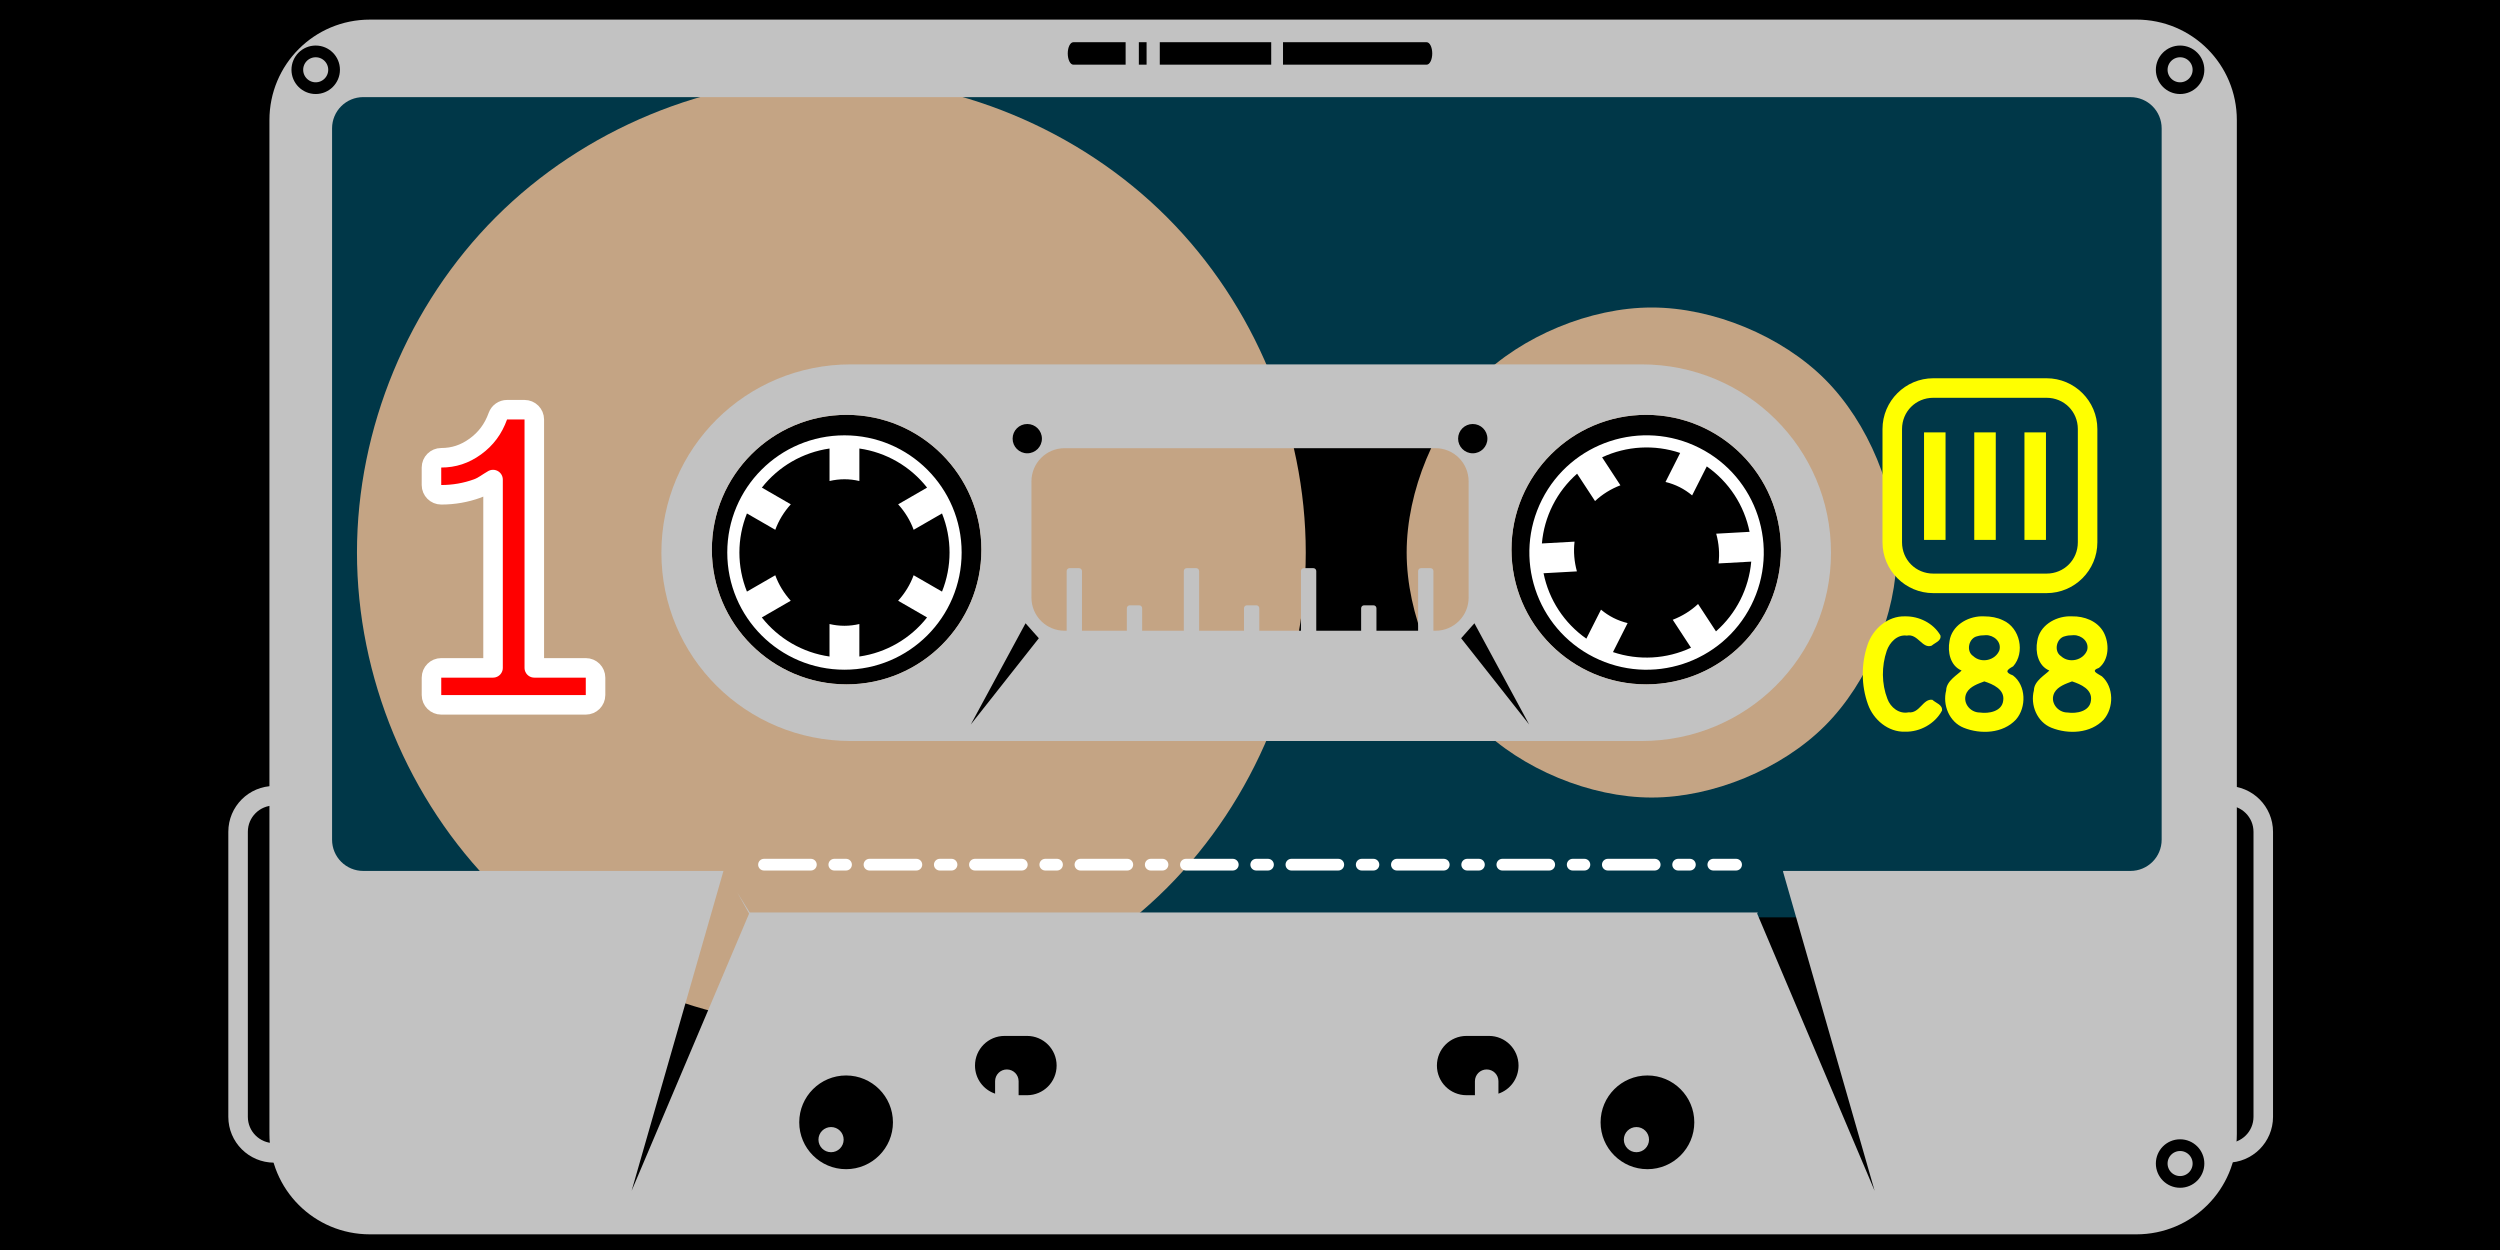
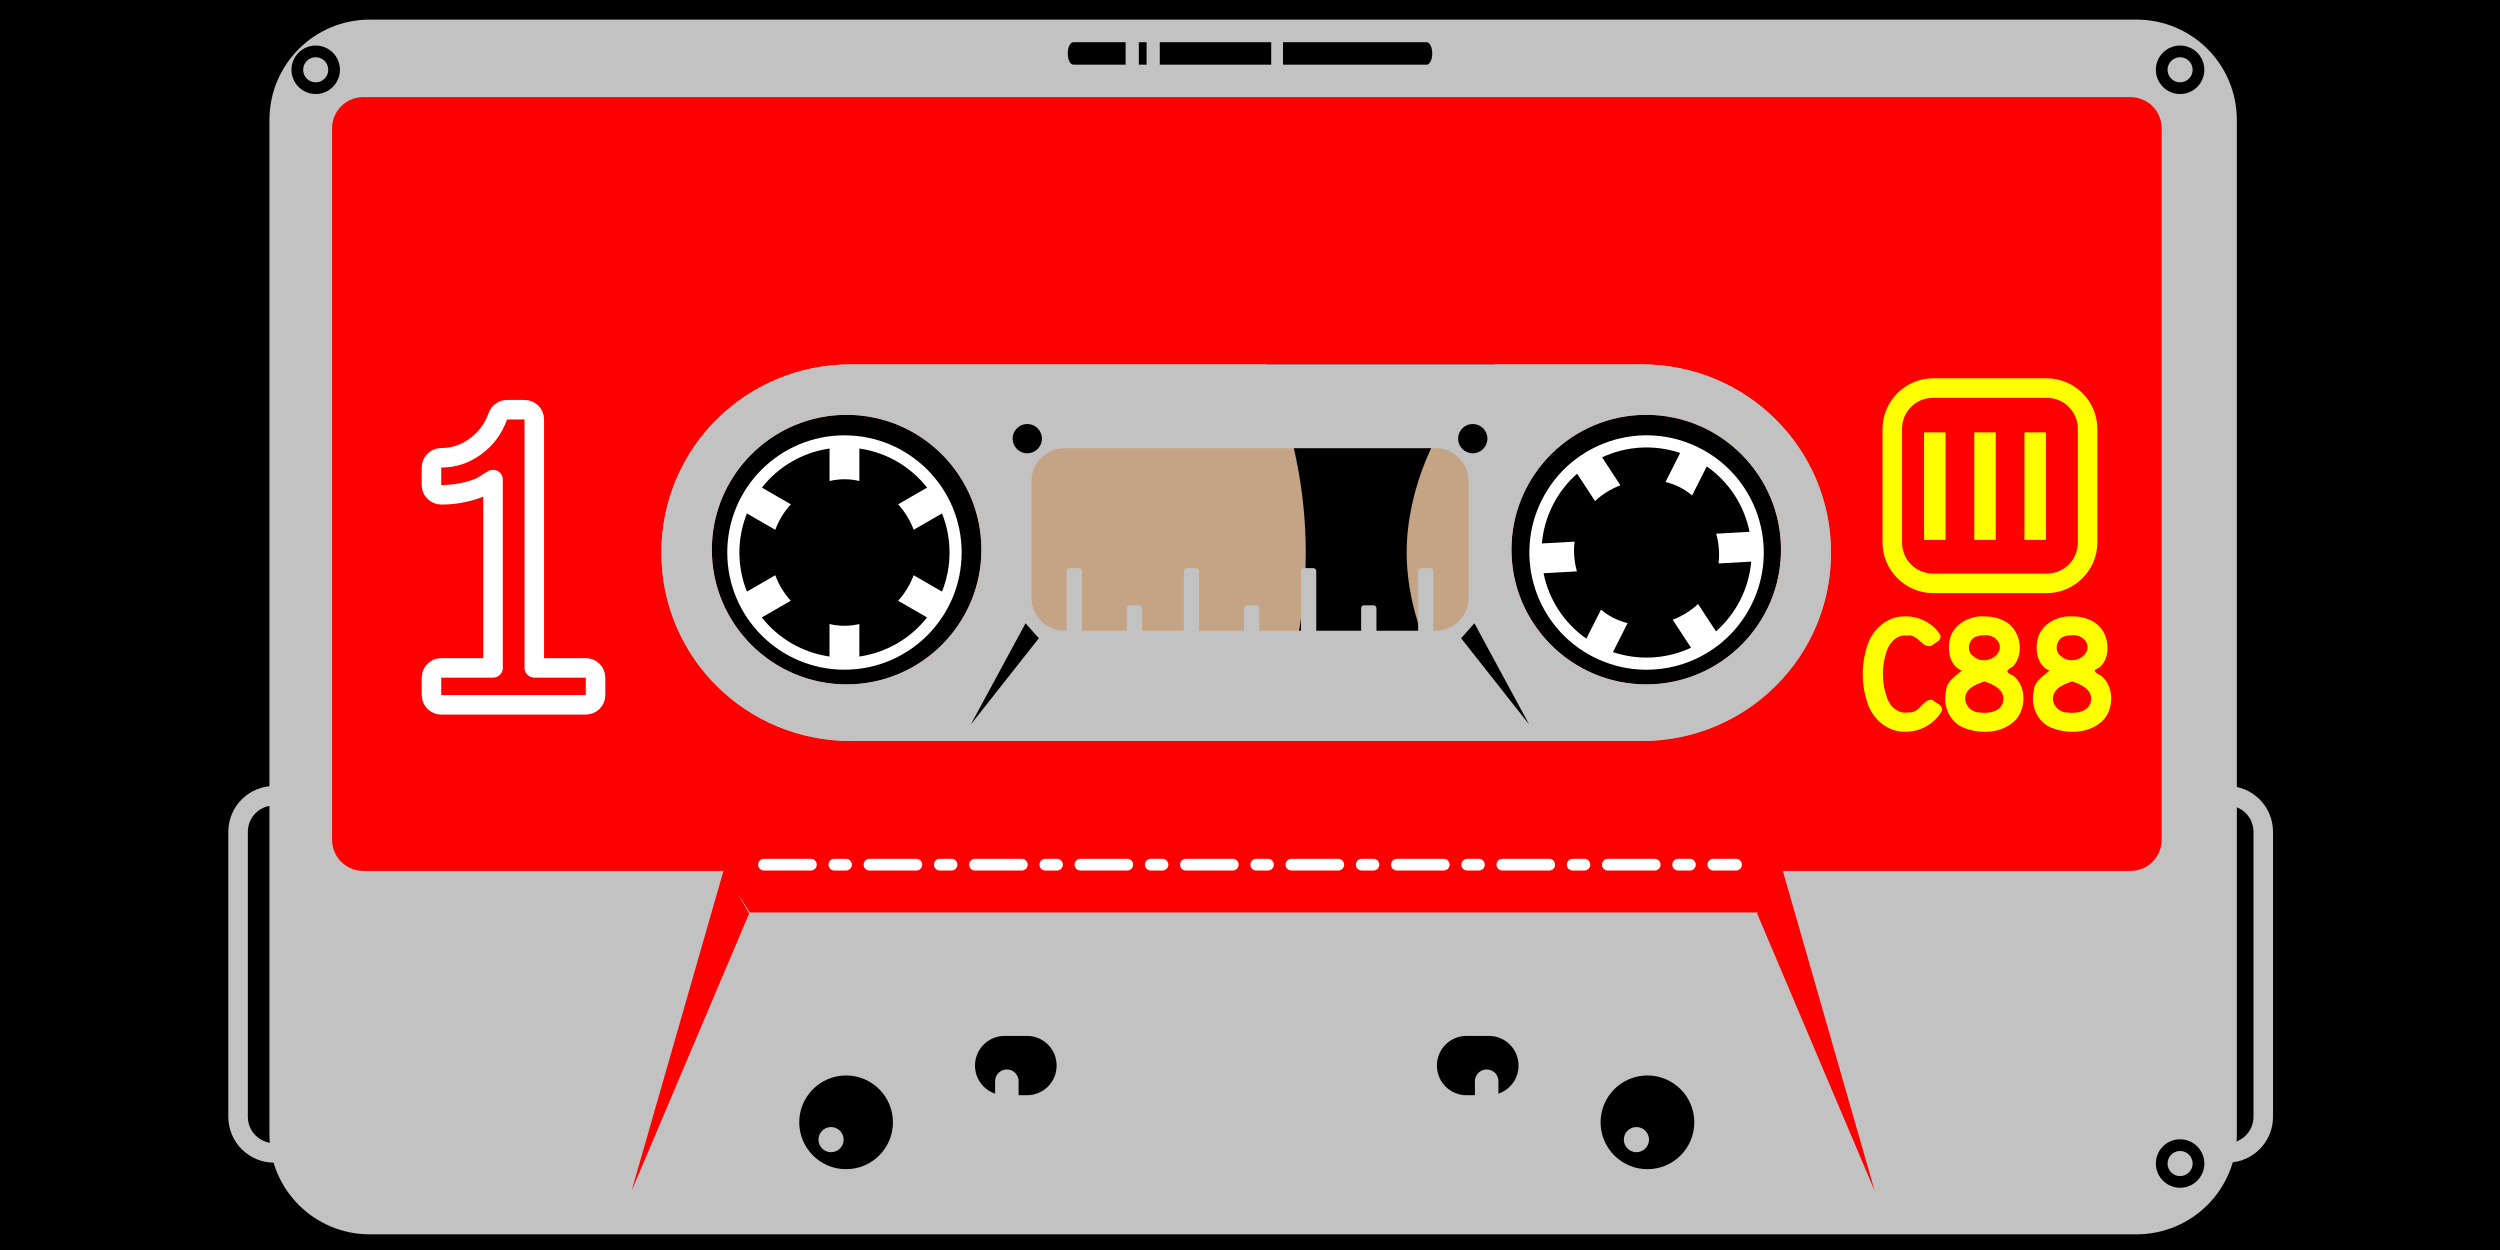
<svg xmlns="http://www.w3.org/2000/svg" version="1.1" id="svg1" width="128" height="64" viewBox="0 0 128 64">
  <defs id="defs1" />
  <rect style="fill:#000000;fill-opacity:1;stroke-width:0.753;stroke-linecap:square" id="rect1" width="128" height="64" x="-7.3292924e-08" y="0" />
  <rect style="fill:#003748;fill-opacity:1;stroke:none;stroke-linecap:square;stroke-opacity:1" id="rect2" width="94.401" height="42.318" x="16.509" y="4.65" />
  <rect style="fill:#000000;fill-opacity:1;stroke:none;stroke-linecap:square;stroke-opacity:1" id="rect3" width="27.204" height="13.951" x="49.991" y="20.694" />
  <path id="right-tape" transform="translate(84.25 28.049) scale({{scale-grow-progress}}) translate(-84.25 -28.049)" style="fill:#C4A484;fill-opacity:1" d="m 84.566,15.744 c -3.137,0 -6.655,1.458 -8.871,3.674 -2.216,2.216 -3.674,5.734 -3.674,8.871 0,3.137 1.458,6.655 3.674,8.871 2.216,2.216 5.734,3.674 8.871,3.674 3.137,0 6.655,-1.458 8.871,-3.674 2.216,-2.216 3.674,-5.734 3.674,-8.871 0,-3.137 -1.458,-6.655 -3.674,-8.871 -2.216,-2.216 -5.734,-3.674 -8.871,-3.674 z" />
  <path id="left-tape" transform="translate(43.333 28.049) scale({{scale-shrink-progress}}) translate(-43.333 -28.049)" style="fill:#C4A484;fill-opacity:1" d="m 42.566,4 c -6.359,0 -12.679,2.617 -17.176,7.113 -4.496,4.496 -7.113,10.817 -7.113,17.176 0,6.359 2.617,12.679 7.113,17.176 4.496,4.496 10.817,7.113 17.176,7.113 6.359,0 12.679,-2.617 17.176,-7.113 4.496,-4.496 7.113,-10.817 7.113,-17.176 0,-6.359 -2.617,-12.679 -7.113,-17.176 C 55.246,6.617 48.925,4 42.566,4 Z" />
+   <path id="MASK_HUBS" style="fill:#ff0000;fill-opacity:1;stroke-width:30.236;stroke-linecap:round;stroke-linejoin:round" d="M 16.162,4.617 V 61.764 H 110.828 V 4.617 Z M 43.562,18.656 h 40.486 c 5.374,0 9.699,4.299 9.699,9.641 0,5.341 -4.325,9.643 -9.699,9.643 H 43.562 c -5.374,0 -9.699,-4.301 -9.699,-9.643 0,-5.341 4.325,-9.641 9.699,-9.641 z m -0.215,2.584 c -3.805,0 -6.9,3.096 -6.9,6.9 0,3.805 3.096,6.9 6.9,6.9 3.805,0 6.9,-3.096 6.9,-6.9 0,-3.805 -3.096,-6.9 -6.9,-6.9 z m 40.939,0 c -3.805,0 -6.898,3.096 -6.898,6.9 0,3.805 3.094,6.9 6.898,6.9 3.805,0 6.9,-3.096 6.9,-6.9 0,-3.805 -3.096,-6.9 -6.9,-6.9 z" />
  <path id="path67" style="fill:#000000;fill-opacity:1;stroke:none;stroke-width:1;stroke-linecap:round;stroke-linejoin:round;stroke-miterlimit:0;stroke-dasharray:none;stroke-opacity:1" d="m 43.348,21.24 c -3.805,0 -6.9,3.096 -6.9,6.9 0,3.805 3.096,6.9 6.9,6.9 3.805,0 6.9,-3.096 6.9,-6.9 0,-3.805 -3.096,-6.9 -6.9,-6.9 z m 40.939,0 c -3.805,0 -6.898,3.096 -6.898,6.9 0,3.805 3.094,6.9 6.898,6.9 3.805,0 6.9,-3.096 6.9,-6.9 0,-3.805 -3.096,-6.9 -6.9,-6.9 z" />
  <path id="rect4" style="fill:#c2c2c2;fill-opacity:1;stroke-width:7.572;stroke-linecap:round;stroke-linejoin:round;stroke-miterlimit:0" d="m 18.938,1.004 c -2.849,0 -5.143,2.295 -5.143,5.145 V 58.055 c 0,2.849 2.293,5.143 5.143,5.143 h 90.445 c 2.849,0 5.143,-2.293 5.143,-5.143 V 6.148 c 0,-2.849 -2.293,-5.145 -5.143,-5.145 z m -0.336,3.969 h 90.475 c 0.886,0 1.6,0.713 1.6,1.6 V 42.992 c 0,0.886 -0.713,1.6 -1.6,1.6 H 91.305 l -0.016,0.027 4.693,16.352 -6.016,-14.195 0.031,-0.057 H 38.385 L 37.75,45.699 38.354,46.775 32.338,60.971 37.041,44.592 H 18.602 c -0.886,0 -1.6,-0.713 -1.6,-1.6 V 6.572 c 0,-0.886 0.713,-1.6 1.6,-1.6 z" />
  <rect style="fill:none;fill-opacity:1;stroke:#c2c2c2;stroke-width:1;stroke-linecap:round;stroke-linejoin:round;stroke-miterlimit:0;stroke-dasharray:none;stroke-opacity:1" id="rect5" width="3.689" height="18.286" x="12.19" y="40.742" ry="1.845" />
  <rect style="fill:none;fill-opacity:1;stroke:#c2c2c2;stroke-width:1;stroke-linecap:round;stroke-linejoin:round;stroke-miterlimit:0;stroke-dasharray:none;stroke-opacity:1" id="rect6" width="3.689" height="18.286" x="112.19" y="40.742" ry="1.845" />
  <path id="path9" style="fill:#000000;fill-opacity:1;stroke:none;stroke-width:1;stroke-linecap:round;stroke-linejoin:round;stroke-miterlimit:0;stroke-dasharray:none;stroke-opacity:1" d="m 51.436,53.039 c -0.84,10e-7 -1.516,0.677 -1.516,1.518 0,0.67 0.429,1.236 1.029,1.438 v -0.637 c 0,-0.333 0.269,-0.602 0.602,-0.602 0.333,0 0.602,0.269 0.602,0.602 v 0.717 h 0.43 c 0.84,0 1.516,-0.677 1.516,-1.518 0,-0.84 -0.675,-1.518 -1.516,-1.518 z m -8.115,2.025 a 2.4,2.4 0 0 0 -2.4,2.398 2.4,2.4 0 0 0 2.4,2.4 2.4,2.4 0 0 0 2.398,-2.4 2.4,2.4 0 0 0 -2.398,-2.398 z m -0.771,2.641 a 0.644,0.644 0 0 1 0.645,0.645 0.644,0.644 0 0 1 -0.645,0.643 0.644,0.644 0 0 1 -0.645,-0.643 0.644,0.644 0 0 1 0.645,-0.645 z" />
  <path id="path11" style="fill:#000000;fill-opacity:1;stroke:none;stroke-width:1;stroke-linecap:round;stroke-linejoin:round;stroke-miterlimit:0;stroke-dasharray:none;stroke-opacity:1" d="m 76.233,53.039 c 0.84,10e-7 1.516,0.677 1.516,1.518 0,0.67 -0.429,1.236 -1.029,1.438 v -0.637 c 0,-0.333 -0.269,-0.602 -0.602,-0.602 -0.333,0 -0.602,0.269 -0.602,0.602 v 0.717 h -0.43 c -0.84,0 -1.516,-0.677 -1.516,-1.518 0,-0.84 0.675,-1.518 1.516,-1.518 z m 8.115,2.025 c 1.325,-2.16e-4 2.4,1.073 2.4,2.398 2.15e-4,1.326 -1.075,2.401 -2.4,2.4 -1.325,-8.62e-4 -2.399,-1.075 -2.398,-2.4 8.62e-4,-1.324 1.074,-2.398 2.398,-2.398 z m -0.563,2.641 c -0.356,-2.78e-4 -0.645,0.288 -0.645,0.645 7.84e-4,0.355 0.289,0.643 0.645,0.643 0.355,2.78e-4 0.644,-0.287 0.645,-0.643 2.94e-4,-0.356 -0.288,-0.645 -0.645,-0.645 z" />
  <path id="path12" style="fill:#ff0000;fill-opacity:1;stroke:#ffffff;stroke-linecap:round;stroke-linejoin:round;stroke-miterlimit:0;stroke-opacity:1;enable-background:accumulate;stop-color:#000000" d="m 25.962,20.977 a 0.5,0.5 0 0 0 -0.471,0.33 c -0.236,0.656 -0.611,1.16 -1.152,1.553 -0.543,0.394 -1.108,0.578 -1.748,0.578 a 0.5,0.5 0 0 0 -0.5,0.5 v 0.895 a 0.5,0.5 0 0 0 0.5,0.5 c 0.639,0 1.258,-0.108 1.848,-0.322 0.296,-0.106 0.536,-0.305 0.805,-0.457 v 9.641 h -2.652 a 0.5,0.5 0 0 0 -0.5,0.5 v 0.893 a 0.5,0.5 0 0 0 0.5,0.5 h 7.4 a 0.5,0.5 0 0 0 0.5,-0.5 v -0.893 a 0.5,0.5 0 0 0 -0.5,-0.5 H 27.356 V 21.477 a 0.5,0.5 0 0 0 -0.5,-0.5 z" />
  <path id="path65" style="fill:#ffff00;fill-opacity:1" d="m 98.984,19.367 c -1.432,0 -2.6,1.168 -2.6,2.6 v 5.801 c 0,1.432 1.168,2.6 2.6,2.6 h 5.801 c 1.432,0 2.6,-1.168 2.6,-2.6 v -5.801 c 0,-1.432 -1.168,-2.6 -2.6,-2.6 z m 0,1 h 5.801 c 0.895,0 1.6,0.705 1.6,1.6 v 5.801 c 0,0.895 -0.705,1.6 -1.6,1.6 h -5.801 c -0.895,0 -1.6,-0.705 -1.6,-1.6 v -5.801 c 0,-0.895 0.705,-1.6 1.6,-1.6 z m 2.465,11.188 c -0.742,0.02 -1.514,0.485 -1.633,1.262 -0.11,0.559 0.037,1.273 0.617,1.514 -0.173,0.199 -0.784,0.524 -0.789,1.016 -0.195,0.748 0.16,1.621 0.898,1.914 0.863,0.347 2.007,0.298 2.674,-0.418 0.545,-0.621 0.528,-1.747 -0.154,-2.262 -0.424,-0.16 -0.331,-0.279 0.012,-0.465 0.625,-0.704 0.353,-1.974 -0.516,-2.355 -0.297,-0.147 -0.632,-0.203 -0.961,-0.203 -0.049,-0.003 -0.099,-0.003 -0.148,-0.002 z m 4.492,0 c -0.742,0.02 -1.514,0.485 -1.633,1.262 -0.11,0.559 0.037,1.273 0.617,1.514 -0.173,0.199 -0.784,0.524 -0.789,1.016 -0.195,0.748 0.16,1.621 0.898,1.914 0.863,0.347 2.009,0.296 2.676,-0.418 0.528,-0.606 0.523,-1.667 -0.09,-2.213 -0.25,-0.162 -0.595,-0.28 -0.152,-0.436 0.533,-0.426 0.538,-1.271 0.232,-1.834 -0.318,-0.566 -0.988,-0.816 -1.611,-0.803 -0.049,-0.003 -0.099,-0.003 -0.148,-0.002 z m -8.398,0.002 c -0.888,-0.029 -1.655,0.646 -1.926,1.461 -0.329,0.976 -0.328,2.077 0.023,3.047 0.281,0.79 1.039,1.427 1.902,1.398 0.763,0.017 1.527,-0.404 1.889,-1.08 0.041,-0.298 -0.315,-0.386 -0.494,-0.553 -0.479,-0.073 -0.652,0.711 -1.217,0.641 -0.484,0.1 -0.924,-0.249 -1.084,-0.688 -0.302,-0.777 -0.303,-1.677 -0.035,-2.463 0.15,-0.429 0.535,-0.845 1.029,-0.777 0.562,-0.12 0.796,0.697 1.273,0.514 0.17,-0.153 0.506,-0.24 0.447,-0.525 -0.362,-0.626 -1.094,-0.987 -1.809,-0.975 z m 4.137,0.963 c 0.406,-0.005 0.808,0.339 0.689,0.773 -0.199,0.518 -0.924,0.687 -1.338,0.301 -0.385,-0.248 -0.236,-0.936 0.215,-1.021 0.113,-0.035 0.233,-0.047 0.352,-0.047 0.027,-0.004 0.055,-0.006 0.082,-0.006 z m 4.492,0 c 0.406,-0.005 0.808,0.339 0.689,0.773 -0.199,0.518 -0.924,0.687 -1.338,0.301 -0.385,-0.248 -0.236,-0.936 0.215,-1.021 0.113,-0.035 0.233,-0.047 0.352,-0.047 0.027,-0.004 0.055,-0.006 0.082,-0.006 z m -4.576,2.367 c 0.449,0.146 1.06,0.412 0.967,0.992 -0.067,0.549 -0.739,0.669 -1.195,0.602 -0.518,0.003 -0.93,-0.543 -0.67,-1.025 0.183,-0.318 0.575,-0.446 0.898,-0.568 z m 4.492,0 c 0.449,0.146 1.06,0.412 0.967,0.992 -0.067,0.549 -0.739,0.669 -1.195,0.602 -0.518,0.003 -0.93,-0.543 -0.67,-1.025 0.183,-0.318 0.575,-0.446 0.898,-0.568 z" />
-   <path id="rect16" style="fill:#c2c2c2;fill-opacity:1" d="m 43.562,18.656 c -5.374,0 -9.699,4.299 -9.699,9.641 0,5.341 4.325,9.643 9.699,9.643 h 40.486 c 5.374,0 9.699,-4.301 9.699,-9.643 0,-5.341 -4.325,-9.641 -9.699,-9.641 z m -0.215,2.584 c 3.805,0 6.9,3.096 6.9,6.9 0,3.805 -3.096,6.9 -6.9,6.9 -3.805,0 -6.9,-3.096 -6.9,-6.9 0,-3.805 3.096,-6.9 6.9,-6.9 z m 40.939,0 c 3.805,0 6.9,3.096 6.9,6.9 0,3.805 -3.096,6.9 -6.9,6.9 -3.805,0 -6.898,-3.096 -6.898,-6.9 0,-3.805 3.094,-6.9 6.898,-6.9 z m -29.783,1.707 h 18.992 c 0.942,0 1.699,0.759 1.699,1.701 v 5.947 c 0,0.942 -0.757,1.699 -1.699,1.699 h -0.104 v -3.055 a 0.15,0.15 0 0 0 -0.15,-0.15 h -0.484 a 0.15,0.15 0 0 0 -0.15,0.15 v 3.055 h -2.133 v -1.152 a 0.15,0.15 0 0 0 -0.15,-0.15 h -0.484 a 0.15,0.15 0 0 0 -0.15,0.15 v 1.152 h -2.297 v -3.055 a 0.15,0.15 0 0 0 -0.15,-0.15 h -0.484 a 0.15,0.15 0 0 0 -0.15,0.15 v 3.055 h -2.133 v -1.152 a 0.15,0.15 0 0 0 -0.15,-0.15 h -0.484 a 0.15,0.15 0 0 0 -0.15,0.15 v 1.152 h -2.297 v -3.055 a 0.15,0.15 0 0 0 -0.15,-0.15 h -0.484 a 0.15,0.15 0 0 0 -0.15,0.15 v 3.055 h -2.133 v -1.152 a 0.15,0.15 0 0 0 -0.15,-0.15 h -0.484 a 0.15,0.15 0 0 0 -0.15,0.15 v 1.152 h -2.297 v -3.055 a 0.15,0.15 0 0 0 -0.15,-0.15 h -0.484 a 0.15,0.15 0 0 0 -0.15,0.15 v 3.055 h -0.104 c -0.942,0 -1.699,-0.757 -1.699,-1.699 v -5.947 c 0,-0.942 0.757,-1.701 1.699,-1.701 z" />
+   <path id="HUBS" style="fill:#c2c2c2;fill-opacity:1" d="m 43.562,18.656 c -5.374,0 -9.699,4.299 -9.699,9.641 0,5.341 4.325,9.643 9.699,9.643 h 40.486 c 5.374,0 9.699,-4.301 9.699,-9.643 0,-5.341 -4.325,-9.641 -9.699,-9.641 z m -0.215,2.584 c 3.805,0 6.9,3.096 6.9,6.9 0,3.805 -3.096,6.9 -6.9,6.9 -3.805,0 -6.9,-3.096 -6.9,-6.9 0,-3.805 3.096,-6.9 6.9,-6.9 z m 40.939,0 c 3.805,0 6.9,3.096 6.9,6.9 0,3.805 -3.096,6.9 -6.9,6.9 -3.805,0 -6.898,-3.096 -6.898,-6.9 0,-3.805 3.094,-6.9 6.898,-6.9 z m -29.783,1.707 h 18.992 c 0.942,0 1.699,0.759 1.699,1.701 v 5.947 c 0,0.942 -0.757,1.699 -1.699,1.699 h -0.104 v -3.055 a 0.15,0.15 0 0 0 -0.15,-0.15 h -0.484 a 0.15,0.15 0 0 0 -0.15,0.15 v 3.055 h -2.133 v -1.152 a 0.15,0.15 0 0 0 -0.15,-0.15 h -0.484 a 0.15,0.15 0 0 0 -0.15,0.15 v 1.152 h -2.297 v -3.055 a 0.15,0.15 0 0 0 -0.15,-0.15 h -0.484 a 0.15,0.15 0 0 0 -0.15,0.15 v 3.055 h -2.133 v -1.152 a 0.15,0.15 0 0 0 -0.15,-0.15 h -0.484 a 0.15,0.15 0 0 0 -0.15,0.15 v 1.152 h -2.297 v -3.055 a 0.15,0.15 0 0 0 -0.15,-0.15 h -0.484 a 0.15,0.15 0 0 0 -0.15,0.15 v 3.055 h -2.133 v -1.152 a 0.15,0.15 0 0 0 -0.15,-0.15 h -0.484 a 0.15,0.15 0 0 0 -0.15,0.15 v 1.152 h -2.297 v -3.055 a 0.15,0.15 0 0 0 -0.15,-0.15 h -0.484 a 0.15,0.15 0 0 0 -0.15,0.15 v 3.055 h -0.104 c -0.942,0 -1.699,-0.757 -1.699,-1.699 v -5.947 c 0,-0.942 0.757,-1.701 1.699,-1.701 z" />
  <circle style="fill:none;fill-opacity:1;stroke:#000000;stroke-width:0.6;stroke-linecap:round;stroke-linejoin:round;stroke-miterlimit:0;stroke-dasharray:none;stroke-opacity:1" id="path17" cx="111.621" cy="59.573" r="0.941" />
  <circle style="fill:none;fill-opacity:1;stroke:#000000;stroke-width:0.6;stroke-linecap:round;stroke-linejoin:round;stroke-miterlimit:0;stroke-dasharray:none;stroke-opacity:1" id="circle17" cx="111.621" cy="3.573" r="0.941" />
  <circle style="fill:none;fill-opacity:1;stroke:#000000;stroke-width:0.6;stroke-linecap:round;stroke-linejoin:round;stroke-miterlimit:0;stroke-dasharray:none;stroke-opacity:1" id="circle18" cx="16.164" cy="3.573" r="0.941" />
  <path id="path19" style="baseline-shift:baseline;display:inline;overflow:visible;opacity:1;vector-effect:none;stroke-width:1.346;stroke-linecap:round;stroke-linejoin:round;stroke-miterlimit:0;enable-background:accumulate;stop-color:#000000;stop-opacity:1" d="m 54.954,2.162 c -0.156,-8.298e-4 -0.285,0.255 -0.285,0.573 -4.1e-4,0.319 0.128,0.577 0.285,0.576 h 2.678 V 2.162 Z m 3.355,0 v 1.149 h 0.396 V 2.162 Z m 1.072,0 v 1.149 h 5.705 V 2.162 Z m 6.309,0 v 1.149 h 7.355 C 73.203,3.312 73.331,3.053 73.331,2.734 73.33,2.417 73.202,2.161 73.046,2.162 Z" />
  <path style="baseline-shift:baseline;display:inline;overflow:visible;opacity:1;vector-effect:none;fill:#ffffff;stroke-linecap:round;stroke-linejoin:round;stroke-miterlimit:0;stroke-dasharray:2.4, 1.2, 0.6, 1.2;enable-background:accumulate;stop-color:#000000;stop-opacity:1" d="m 39.116,43.971 a 0.3,0.3 0 0 0 -0.299,0.301 0.3,0.3 0 0 0 0.299,0.299 h 2.4 a 0.3,0.3 0 0 0 0.301,-0.299 0.3,0.3 0 0 0 -0.301,-0.301 z m 3.602,0 a 0.3,0.3 0 0 0 -0.301,0.301 0.3,0.3 0 0 0 0.301,0.299 h 0.6 a 0.3,0.3 0 0 0 0.299,-0.299 0.3,0.3 0 0 0 -0.299,-0.301 z m 1.799,0 a 0.3,0.3 0 0 0 -0.299,0.301 0.3,0.3 0 0 0 0.299,0.299 h 2.4 a 0.3,0.3 0 0 0 0.301,-0.299 0.3,0.3 0 0 0 -0.301,-0.301 z m 3.6,0 a 0.3,0.3 0 0 0 -0.299,0.301 0.3,0.3 0 0 0 0.299,0.299 h 0.602 a 0.3,0.3 0 0 0 0.299,-0.299 0.3,0.3 0 0 0 -0.299,-0.301 z m 1.801,0 a 0.3,0.3 0 0 0 -0.301,0.301 0.3,0.3 0 0 0 0.301,0.299 h 2.4 a 0.3,0.3 0 0 0 0.299,-0.299 0.3,0.3 0 0 0 -0.299,-0.301 z m 3.6,0 a 0.3,0.3 0 0 0 -0.299,0.301 0.3,0.3 0 0 0 0.299,0.299 h 0.6 a 0.3,0.3 0 0 0 0.301,-0.299 0.3,0.3 0 0 0 -0.301,-0.301 z m 1.801,0 a 0.3,0.3 0 0 0 -0.301,0.301 0.3,0.3 0 0 0 0.301,0.299 h 2.4 a 0.3,0.3 0 0 0 0.299,-0.299 0.3,0.3 0 0 0 -0.299,-0.301 z m 3.6,0 a 0.3,0.3 0 0 0 -0.301,0.301 0.3,0.3 0 0 0 0.301,0.299 h 0.6 a 0.3,0.3 0 0 0 0.301,-0.299 0.3,0.3 0 0 0 -0.301,-0.301 z m 1.801,0 a 0.3,0.3 0 0 0 -0.301,0.301 0.3,0.3 0 0 0 0.301,0.299 h 2.398 a 0.3,0.3 0 0 0 0.301,-0.299 0.3,0.3 0 0 0 -0.301,-0.301 z m 3.6,0 a 0.3,0.3 0 0 0 -0.301,0.301 0.3,0.3 0 0 0 0.301,0.299 h 0.6 a 0.3,0.3 0 0 0 0.301,-0.299 0.3,0.3 0 0 0 -0.301,-0.301 z m 1.799,0 a 0.3,0.3 0 0 0 -0.299,0.301 0.3,0.3 0 0 0 0.299,0.299 h 2.4 a 0.3,0.3 0 0 0 0.301,-0.299 0.3,0.3 0 0 0 -0.301,-0.301 z m 3.602,0 a 0.3,0.3 0 0 0 -0.301,0.301 0.3,0.3 0 0 0 0.301,0.299 h 0.6 a 0.3,0.3 0 0 0 0.299,-0.299 0.3,0.3 0 0 0 -0.299,-0.301 z m 1.799,0 a 0.3,0.3 0 0 0 -0.299,0.301 0.3,0.3 0 0 0 0.299,0.299 h 2.4 a 0.3,0.3 0 0 0 0.301,-0.299 0.3,0.3 0 0 0 -0.301,-0.301 z m 3.6,0 a 0.3,0.3 0 0 0 -0.299,0.301 0.3,0.3 0 0 0 0.299,0.299 h 0.602 a 0.3,0.3 0 0 0 0.299,-0.299 0.3,0.3 0 0 0 -0.299,-0.301 z m 1.801,0 a 0.3,0.3 0 0 0 -0.301,0.301 0.3,0.3 0 0 0 0.301,0.299 h 2.4 a 0.3,0.3 0 0 0 0.299,-0.299 0.3,0.3 0 0 0 -0.299,-0.301 z m 3.6,0 a 0.3,0.3 0 0 0 -0.299,0.301 0.3,0.3 0 0 0 0.299,0.299 h 0.6 a 0.3,0.3 0 0 0 0.301,-0.299 0.3,0.3 0 0 0 -0.301,-0.301 z m 1.801,0 a 0.3,0.3 0 0 0 -0.301,0.301 0.3,0.3 0 0 0 0.301,0.299 h 2.4 a 0.3,0.3 0 0 0 0.299,-0.299 0.3,0.3 0 0 0 -0.299,-0.301 z m 3.6,0 a 0.3,0.3 0 0 0 -0.301,0.301 0.3,0.3 0 0 0 0.301,0.299 h 0.6 a 0.3,0.3 0 0 0 0.301,-0.299 0.3,0.3 0 0 0 -0.301,-0.301 z m 1.801,0 a 0.3,0.3 0 0 0 -0.301,0.301 0.3,0.3 0 0 0 0.301,0.299 h 1.164 a 0.3,0.3 0 0 0 0.301,-0.299 0.3,0.3 0 0 0 -0.301,-0.301 z" id="path20" />
  <path id="path31" style="fill:#000000;fill-opacity:1" d="m 52.596,21.709 a 0.75,0.75 0 0 0 -0.75,0.75 0.75,0.75 0 0 0 0.75,0.75 0.75,0.75 0 0 0 0.75,-0.75 0.75,0.75 0 0 0 -0.75,-0.75 z m 22.809,0 a 0.75,0.75 0 0 0 -0.75,0.75 0.75,0.75 0 0 0 0.75,0.75 0.75,0.75 0 0 0 0.75,-0.75 0.75,0.75 0 0 0 -0.75,-0.75 z M 52.508,31.912 49.703,37.096 53.188,32.678 Z m 22.982,0 -0.68,0.766 3.484,4.418 z" />
  <path id="animate-rotate-time-01" class="Hub" transform="rotate({{anticlockwise-seconds-angle}} 43.333 28.049)" style="fill:#ffffff;fill-opacity:1" d="m 43.236,22.289 a 6,6 0 0 0 -6,6 6,6 0 0 0 6,6 6,6 0 0 0 6,-6 6,6 0 0 0 -6,-6 z m -0.764,0.675 v 1.664 c 0.249,-0.058 0.505,-0.09 0.764,-0.09 0.259,0 0.515,0.031 0.764,0.09 v -1.664 a 5.379,5.379 0 0 1 3.466,2.002 l -1.481,0.855 c 0.346,0.381 0.62,0.826 0.794,1.305 l 1.452,-0.837 a 5.379,5.379 0 0 1 0.386,2 5.379,5.379 0 0 1 -0.386,2.001 L 46.778,29.452 c -0.174,0.48 -0.448,0.925 -0.794,1.306 l 1.481,0.855 a 5.379,5.379 0 0 1 -3.466,2.001 v -1.664 c -0.249,0.058 -0.505,0.09 -0.764,0.09 -0.259,0 -0.515,-0.031 -0.764,-0.09 v 1.664 a 5.379,5.379 0 0 1 -3.466,-2.001 l 1.481,-0.855 C 40.142,30.377 39.867,29.932 39.694,29.453 l -1.451,0.837 a 5.379,5.379 0 0 1 -0.386,-2.001 5.379,5.379 0 0 1 0.386,-2 l 1.452,0.837 c 0.174,-0.48 0.448,-0.924 0.794,-1.305 l -1.481,-0.855 v -8.24e-4 a 5.379,5.379 0 0 1 3.466,-2.001 z" />
  <path id="animate-rotate-time-02" class="Hub" style="fill:#ffffff;fill-opacity:1" transform="rotate({{anticlockwise-seconds-angle}} 84.25 28.049)" d="m 87.01,22.934 a 6,6 0 0 0 -8.061,2.65 6,6 0 0 0 2.65,8.061 6,6 0 0 0 8.061,-2.65 6,6 0 0 0 -2.65,-8.061 z m -0.986,0.258 -0.75,1.485 c 0.249,0.06 0.491,0.148 0.722,0.264 0.231,0.117 0.445,0.26 0.641,0.424 L 87.387,23.88 a 5.379,5.379 0 0 1 2.191,3.35 l -1.708,0.095 c 0.137,0.496 0.181,1.016 0.12,1.523 l 1.673,-0.093 a 5.379,5.379 0 0 1 -0.558,1.959 5.379,5.379 0 0 1 -1.247,1.612 l -0.917,-1.402 c -0.371,0.35 -0.817,0.624 -1.297,0.808 l 0.936,1.431 a 5.379,5.379 0 0 1 -3.996,0.224 l 0.75,-1.485 c -0.249,-0.06 -0.491,-0.148 -0.722,-0.264 -0.231,-0.117 -0.445,-0.26 -0.641,-0.424 l -0.75,1.485 a 5.379,5.379 0 0 1 -2.191,-3.349 l 1.708,-0.095 c -0.137,-0.496 -0.182,-1.017 -0.121,-1.523 l -1.672,0.093 a 5.379,5.379 0 0 1 0.557,-1.96 5.379,5.379 0 0 1 1.246,-1.612 l 0.918,1.402 C 82.038,25.304 82.484,25.031 82.965,24.847 l -0.937,-1.431 3.72e-4,-7.35e-4 a 5.379,5.379 0 0 1 3.996,-0.224 z" />
  <rect id="level-01-onoff" class="LevelAnd" style="fill:#ffff00;fill-opacity:1" width="1.101" height="5.505" x="101.082" y="22.138" />
  <rect id="level-02-onoff" class="LevelAnd" style="fill:#ffff00;fill-opacity;{{level-onoff-02}}" width="1.101" height="5.505" x="98.511" y="22.138" />
  <rect id="level-03-onoff" class="LevelAnd" style="fill:#ffff00;;fill-opacity:{{level-onoff-03}}" width="1.101" height="5.505" x="103.652" y="22.138" />
</svg>
